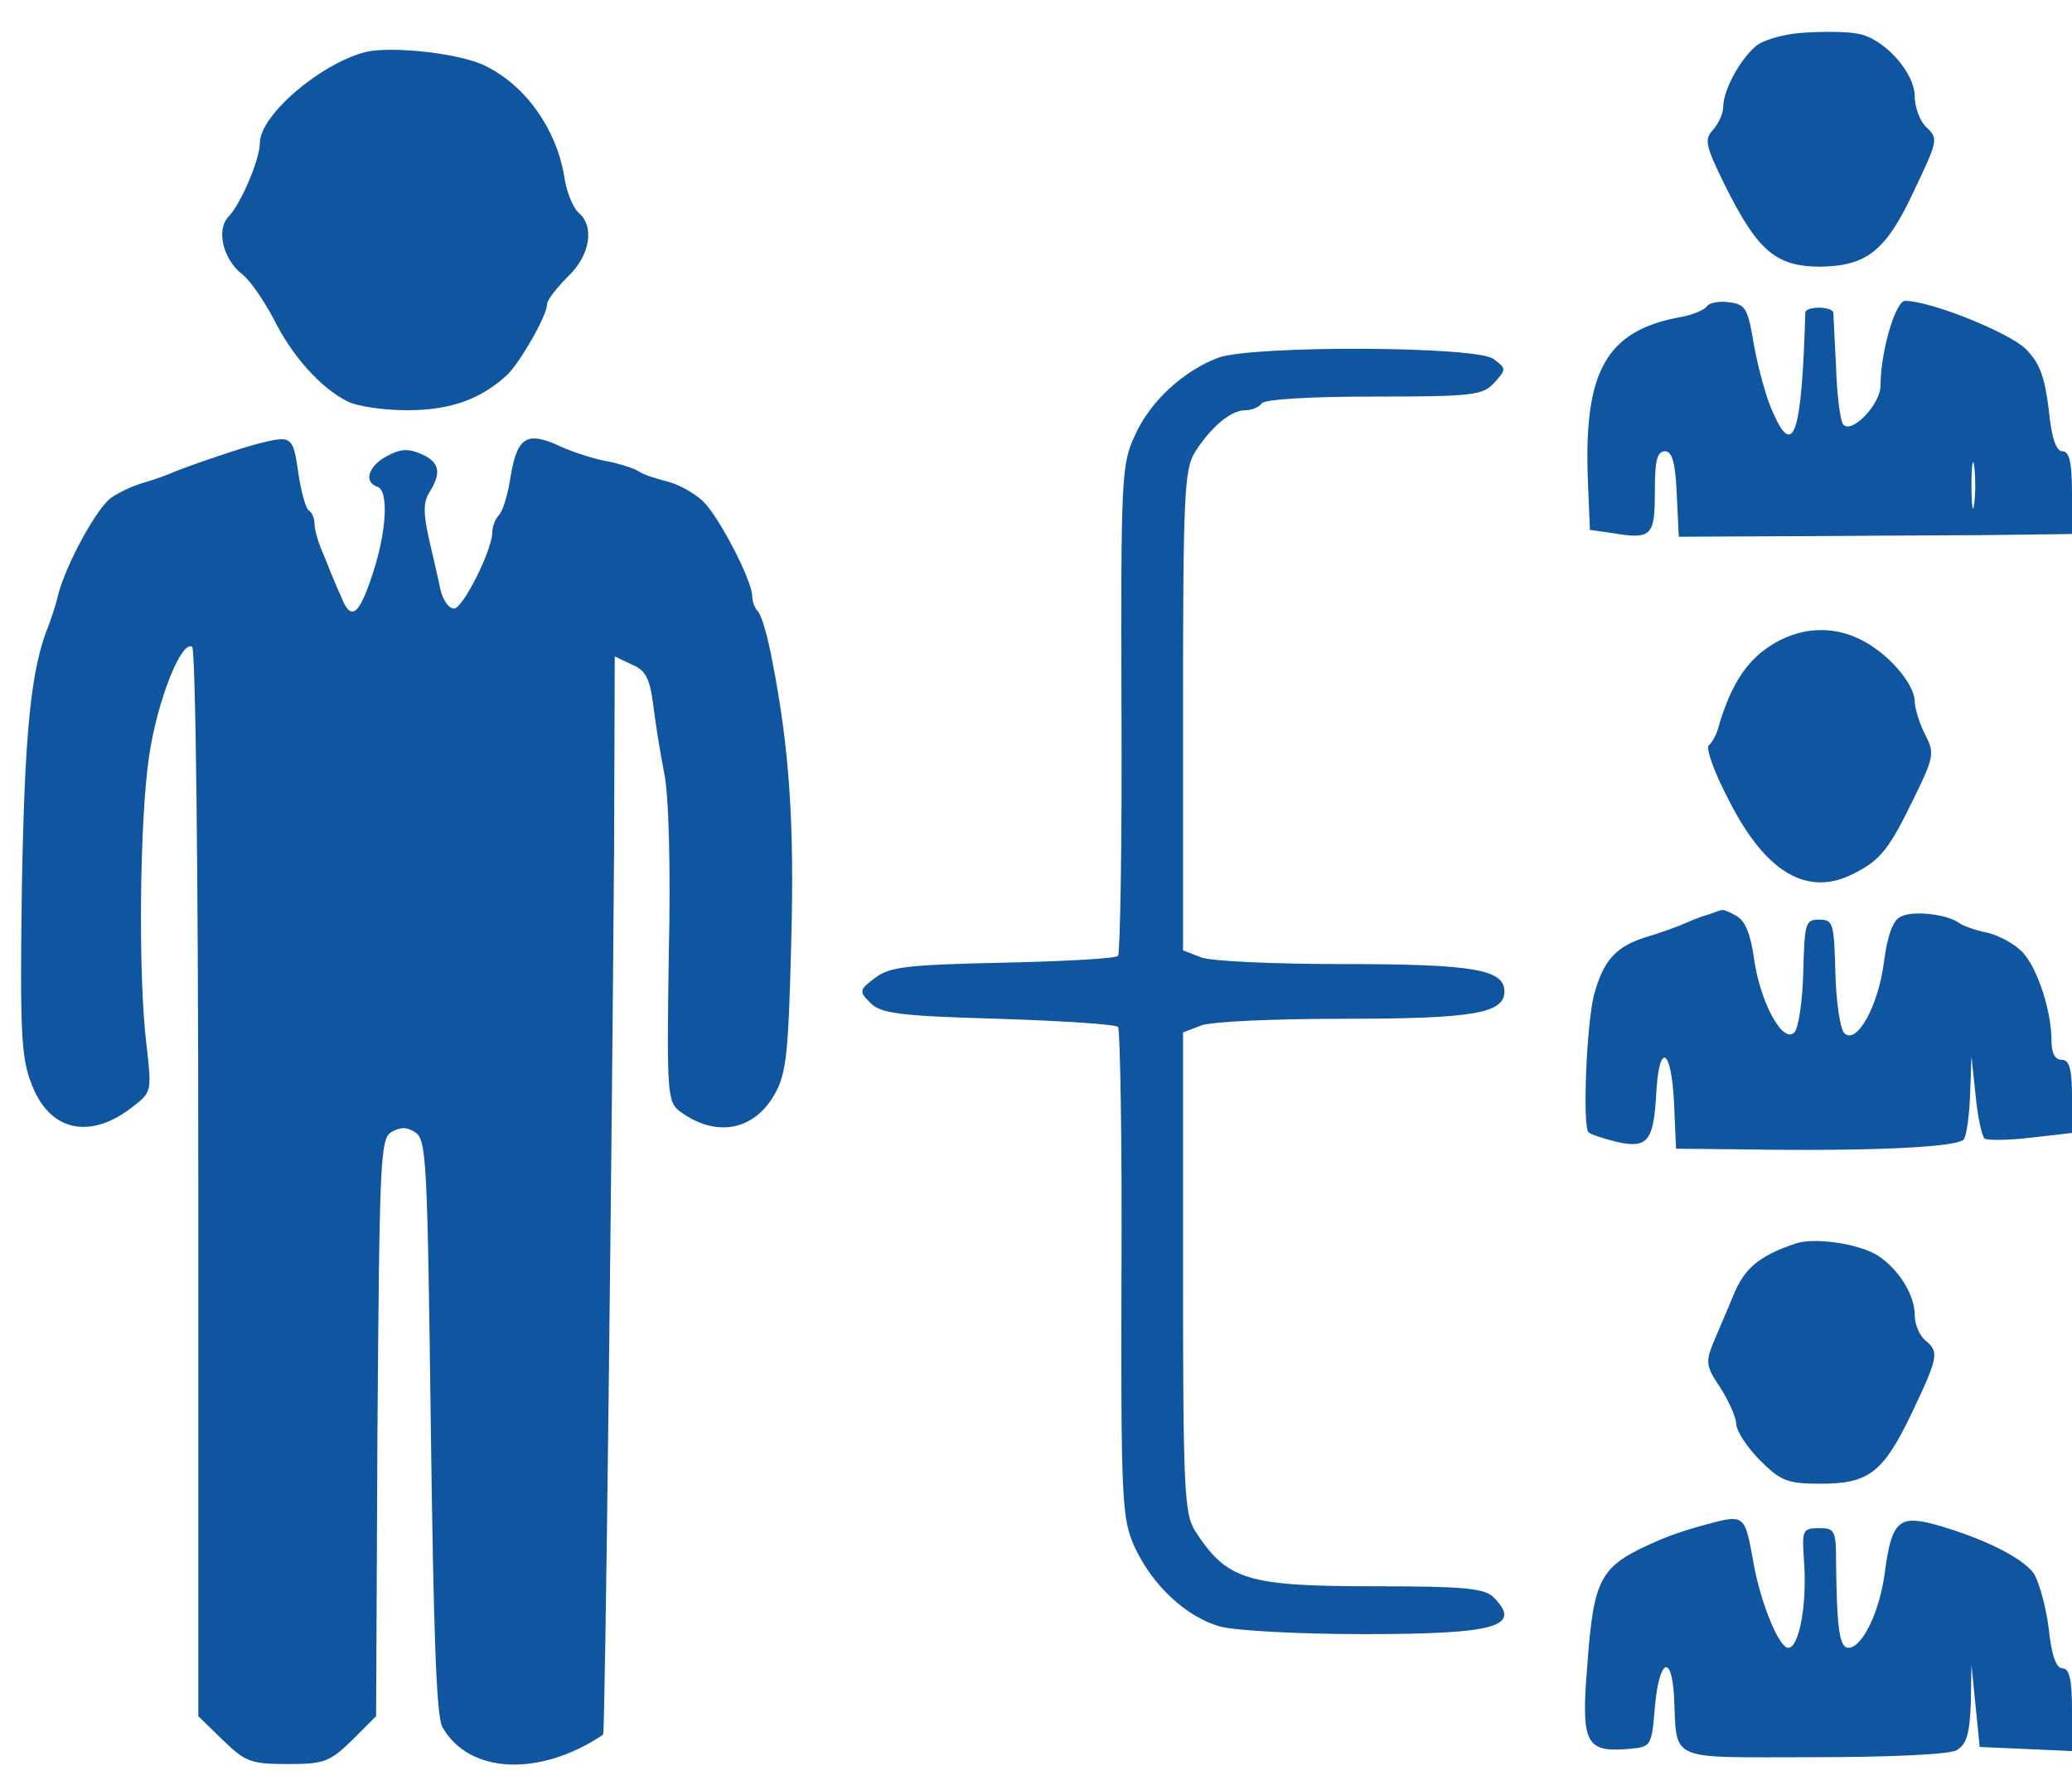
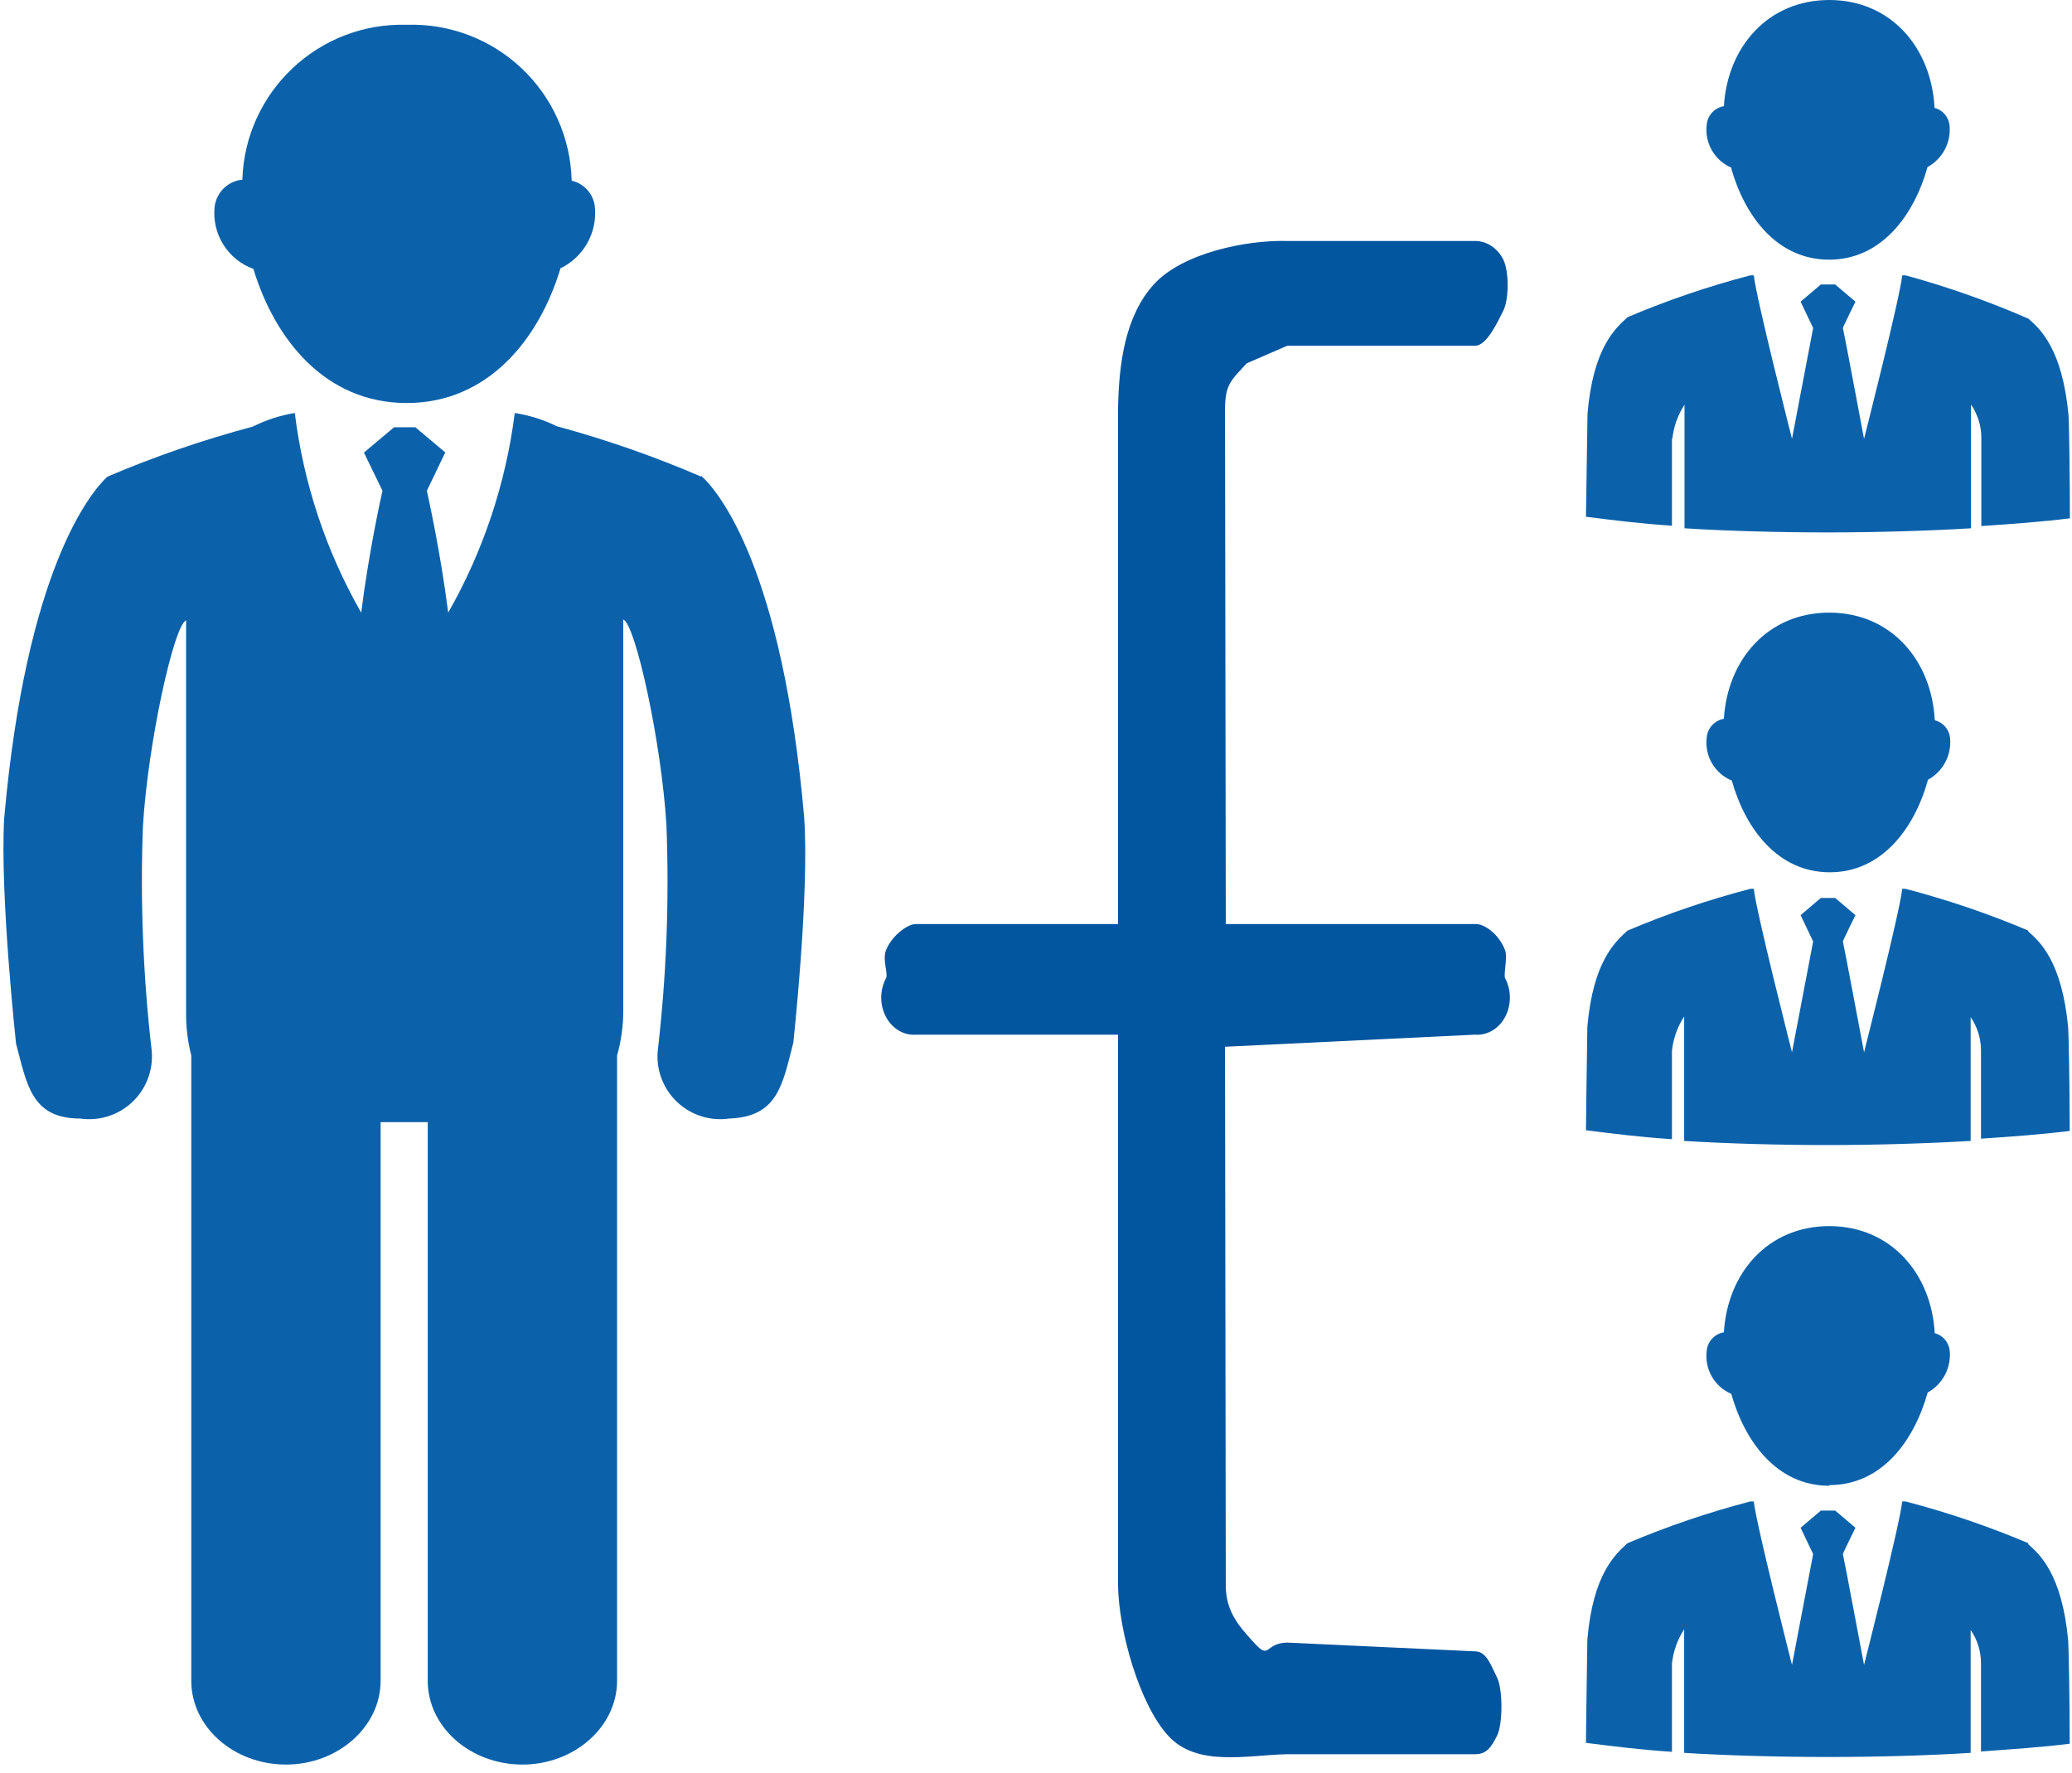
- <svg xmlns="http://www.w3.org/2000/svg" version="1.0" width="303pt" height="261pt" viewBox="0 0 303 261" preserveAspectRatio="xMidYMid meet">
-   <g transform="translate(0,261) scale(0.1,-0.1)" fill="#0f559f" stroke="none">
-     <path d="M2635 2562 c-28 -2 -58 -11 -68 -20 -24 -21 -47 -65 -47 -88 0 -10 -7 -25 -15 -34 -13 -14 -11 -23 17 -80 48 -97 75 -120 140 -120 68 1 96 23 137 111 36 76 36 76 16 95 -8 9 -15 28 -15 43 0 36 -47 87 -85 92 -16 3 -52 3 -80 1z" />
-     <path d="M535 2534 c-67 -17 -155 -93 -155 -133 0 -24 -28 -90 -46 -108 -18 -19 -8 -62 20 -84 12 -9 32 -39 46 -65 26 -53 68 -101 108 -121 13 -7 53 -13 87 -13 64 0 108 16 147 52 20 20 58 87 58 103 0 6 14 24 30 40 33 31 40 74 16 94 -8 7 -18 31 -21 54 -12 69 -56 131 -114 160 -36 19 -138 30 -176 21z" />
-     <path d="M2496 2162 c-3 -5 -21 -13 -40 -16 -107 -20 -140 -79 -134 -237 l3 -74 35 -5 c55 -9 60 -4 60 61 0 45 3 59 15 59 10 0 15 -16 17 -62 l3 -63 210 1 c116 1 245 1 288 2 l77 1 0 60 c0 45 -4 61 -14 61 -9 0 -16 19 -20 61 -6 48 -13 68 -34 89 -25 24 -139 70 -176 70 -14 0 -36 -74 -36 -124 0 -28 -44 -73 -55 -56 -4 6 -9 44 -10 83 -2 40 -4 75 -4 80 -1 4 -10 7 -21 7 -11 0 -20 -3 -20 -7 -5 -176 -17 -215 -47 -147 -10 21 -22 66 -28 99 -9 54 -12 60 -37 63 -14 2 -29 -1 -32 -6z m391 -289 c-2 -16 -4 -3 -4 27 0 30 2 43 4 28 2 -16 2 -40 0 -55z" />
-     <path d="M1782 2087 c-51 -19 -100 -64 -122 -113 -20 -42 -21 -62 -20 -400 1 -196 -2 -359 -5 -362 -4 -4 -79 -8 -168 -10 -140 -3 -166 -6 -187 -22 -24 -18 -24 -20 -7 -37 15 -15 41 -19 187 -23 92 -3 171 -8 175 -12 3 -3 6 -166 5 -362 -1 -333 1 -358 19 -398 26 -57 77 -104 126 -117 22 -6 116 -11 208 -11 195 0 234 11 191 54 -13 13 -43 16 -173 16 -189 0 -217 9 -264 82 -15 25 -17 62 -17 378 l0 350 26 10 c14 6 108 10 209 10 190 0 235 8 235 40 0 32 -45 40 -235 40 -101 0 -195 4 -209 10 l-26 10 0 350 c0 315 2 353 17 378 24 38 53 62 74 62 10 0 21 5 24 10 4 6 70 10 164 10 146 0 159 2 176 20 18 20 18 21 -1 35 -25 19 -351 20 -402 2z" />
-     <path d="M385 1963 c-23 -5 -100 -31 -130 -43 -11 -5 -31 -12 -45 -16 -14 -4 -34 -13 -46 -21 -21 -13 -67 -97 -79 -143 -3 -14 -10 -34 -14 -45 -26 -63 -35 -157 -39 -383 -3 -209 -1 -250 14 -287 26 -70 86 -83 149 -33 27 21 27 22 19 92 -12 98 -10 325 4 420 12 81 47 170 63 160 5 -3 9 -328 9 -785 l0 -779 36 -35 c33 -32 41 -35 95 -35 53 0 61 3 94 35 l35 35 2 422 c3 388 4 422 20 432 13 8 23 8 35 0 17 -10 18 -45 23 -430 4 -301 8 -425 17 -440 39 -69 143 -73 235 -11 3 2 13 877 16 1294 l1 283 25 -12 c20 -8 26 -20 31 -57 3 -25 10 -70 16 -100 7 -31 10 -140 7 -268 -3 -205 -2 -215 17 -229 52 -38 108 -28 138 26 17 30 20 60 24 220 5 178 -3 288 -28 415 -6 33 -15 64 -20 70 -5 5 -9 15 -9 23 0 23 -49 117 -72 139 -13 12 -36 25 -53 29 -16 4 -34 10 -40 14 -5 4 -26 11 -45 15 -19 3 -50 13 -68 21 -51 24 -65 16 -75 -41 -4 -28 -12 -54 -18 -59 -5 -6 -9 -16 -9 -24 0 -26 -43 -112 -56 -112 -8 0 -16 12 -20 28 -3 15 -11 49 -17 75 -8 37 -8 53 1 67 18 29 15 44 -12 56 -18 8 -30 8 -50 -3 -27 -14 -35 -38 -14 -45 17 -6 13 -67 -7 -127 -20 -62 -32 -70 -46 -34 -7 15 -18 42 -25 60 -8 17 -14 38 -14 46 0 9 -4 18 -9 21 -4 3 -11 28 -15 56 -7 50 -10 53 -51 43z" />
-     <path d="M2588 1665 c-35 -23 -57 -58 -74 -115 -3 -14 -11 -27 -15 -30 -5 -4 8 -40 29 -80 54 -107 116 -143 184 -107 38 19 51 36 86 108 31 63 31 68 17 95 -8 16 -15 38 -15 49 -1 25 -38 69 -78 89 -43 22 -91 19 -134 -9z" />
-     <path d="M2500 1273 c-8 -2 -24 -8 -35 -13 -11 -5 -36 -14 -56 -20 -46 -14 -64 -34 -78 -85 -11 -44 -17 -192 -8 -201 3 -3 21 -9 41 -14 45 -10 54 0 58 70 4 77 22 68 26 -12 l3 -68 97 -1 c188 -3 317 3 324 15 4 6 8 36 9 66 l2 55 6 -57 c3 -31 9 -59 13 -63 3 -3 33 -3 67 1 l61 7 0 53 c0 41 -4 54 -15 54 -10 0 -15 10 -15 28 0 43 -20 105 -42 129 -11 12 -35 25 -52 29 -17 3 -35 10 -41 14 -17 13 -69 19 -86 9 -11 -5 -19 -28 -24 -66 -8 -64 -40 -122 -58 -104 -6 6 -12 46 -13 88 -2 73 -3 78 -24 78 -20 0 -21 -5 -23 -77 -1 -42 -7 -82 -13 -88 -17 -17 -50 44 -59 108 -5 36 -13 55 -25 62 -10 6 -20 10 -22 9 -2 0 -10 -3 -18 -6z" />
-     <path d="M2625 791 c-53 -18 -74 -36 -90 -75 -9 -22 -23 -54 -30 -71 -11 -27 -10 -34 11 -65 12 -19 23 -43 23 -53 1 -11 16 -34 35 -53 30 -30 40 -34 88 -34 71 0 92 16 134 104 39 82 40 89 19 106 -8 7 -15 23 -15 37 0 29 -23 66 -53 86 -27 18 -95 28 -122 18z" />
-     <path d="M2490 379 c-19 -5 -46 -14 -60 -20 -91 -39 -99 -52 -109 -187 -9 -111 -2 -125 59 -120 35 3 35 3 40 61 6 69 24 80 28 17 5 -98 -13 -90 203 -90 112 0 198 4 210 10 15 9 19 23 21 68 l1 57 6 -60 6 -60 68 -3 67 -3 0 61 c0 44 -4 60 -14 60 -9 0 -16 19 -20 58 -4 32 -14 68 -22 81 -17 23 -73 51 -143 71 -55 15 -65 5 -75 -72 -8 -57 -33 -108 -53 -108 -13 0 -17 28 -18 125 0 47 -2 50 -25 50 -24 0 -25 -3 -22 -47 5 -64 -7 -128 -23 -128 -13 0 -39 62 -50 120 -14 77 -12 76 -75 59z" />
+ <svg xmlns="http://www.w3.org/2000/svg" width="159px" height="136px" viewBox="0 0 159 136" version="1.1">
+   <defs />
+   <g id="Page-1" stroke="none" stroke-width="1" fill="none" fill-rule="evenodd">
+     <g id="Asset-6">
+       <g id="Layer_2">
+         <g id="Layer_1-2">
+           <g id="Group">
+             <path d="M128.328,33.696 C128.426,32.754 128.747,31.849 129.265,31.056 L129.265,40.536 C132.564,40.747 136.695,40.853 140.297,40.853 C143.9,40.853 147.951,40.734 151.251,40.536 L151.251,31.042 C151.768,31.796 152.044,32.69 152.042,33.604 L152.042,40.364 C154.55,40.193 156.608,40.047 158.839,39.77 C158.839,36.522 158.773,32.244 158.733,31.848 C158.258,26.777 156.569,25.246 155.658,24.454 C152.598,23.115 149.445,22.003 146.223,21.126 L146.077,21.126 L145.972,21.126 C145.8,22.843 143.042,33.67 143.042,33.67 C143.042,33.67 141.445,25.167 141.419,25.167 C141.393,25.167 142.382,23.146 142.382,23.146 L140.825,21.826 L139.73,21.826 L138.173,23.146 L139.136,25.167 L137.513,33.67 C137.513,33.67 134.755,22.843 134.583,21.126 L134.491,21.126 L134.319,21.126 C131.104,21.965 127.955,23.037 124.897,24.335 C123.973,25.18 122.257,26.659 121.822,31.729 C121.822,32.178 121.743,36.456 121.703,39.651 C123.933,39.929 125.768,40.166 128.301,40.338 L128.301,33.577" id="Shape" fill="#0B62AB" />
+             <path d="M132.841,12.887 C133.884,16.584 136.365,19.925 140.363,19.925 C144.362,19.925 146.869,16.544 147.912,12.821 C149.074,12.188 149.741,10.916 149.601,9.599 C149.528,8.964 149.072,8.439 148.453,8.279 C148.215,3.631 145.075,0 140.376,0 C135.678,0 132.564,3.591 132.287,8.147 C131.569,8.266 131.024,8.86 130.967,9.586 C130.799,10.987 131.58,12.329 132.881,12.874" id="Shape" fill="#0B62AB" />
+             <path d="M155.658,71.407 C152.595,70.11 149.441,69.038 146.223,68.198 L146.077,68.198 L145.972,68.198 C145.8,69.915 143.042,80.742 143.042,80.742 C143.042,80.742 141.445,72.252 141.419,72.238 C141.393,72.225 142.382,70.218 142.382,70.218 L140.825,68.898 L139.73,68.898 L138.173,70.218 L139.136,72.238 L137.513,80.742 C137.513,80.742 134.755,69.928 134.583,68.198 L134.491,68.198 L134.319,68.198 C131.1,69.036 127.946,70.108 124.884,71.407 C123.973,72.252 122.244,73.73 121.809,78.801 C121.809,79.263 121.73,83.541 121.703,86.723 C123.933,87 125.768,87.238 128.301,87.41 L128.301,80.636 C128.399,79.694 128.72,78.788 129.238,77.995 L129.238,87.542 C132.538,87.753 136.668,87.859 140.271,87.859 C143.874,87.859 147.925,87.74 151.224,87.542 L151.224,78.048 C151.742,78.802 152.018,79.695 152.016,80.61 L152.016,87.37 C154.523,87.198 156.582,87.053 158.825,86.776 C158.825,83.528 158.746,79.25 158.707,78.854 C158.232,73.783 156.542,72.252 155.632,71.459" id="Shape" fill="#0B62AB" />
+             <path d="M148.466,55.219 C148.215,50.637 145.088,47.006 140.376,47.006 C135.665,47.006 132.564,50.597 132.287,55.153 C131.571,55.276 131.029,55.868 130.967,56.592 C130.795,58 131.583,59.351 132.894,59.893 C133.936,63.59 136.417,66.93 140.416,66.93 C144.415,66.93 146.922,63.55 147.951,59.827 C149.116,59.189 149.782,57.913 149.641,56.592 C149.564,55.958 149.109,55.435 148.492,55.271" id="Shape" fill="#0B62AB" />
+             <path d="M155.658,118.412 C152.596,117.114 149.442,116.041 146.223,115.204 L146.077,115.204 L145.972,115.204 C145.8,116.92 143.042,127.748 143.042,127.748 C143.042,127.748 141.445,119.257 141.419,119.244 C141.393,119.231 142.382,117.224 142.382,117.224 L140.825,115.904 L139.73,115.904 L138.173,117.224 L139.136,119.244 L137.513,127.748 C137.513,127.748 134.755,116.92 134.583,115.204 L134.491,115.204 L134.319,115.204 C131.1,116.042 127.946,117.114 124.884,118.412 C123.973,119.257 122.244,120.736 121.809,125.807 C121.809,126.256 121.73,130.547 121.703,133.729 C123.933,134.006 125.768,134.244 128.301,134.416 L128.301,127.655 C128.4,126.713 128.721,125.808 129.238,125.014 L129.238,134.495 C132.538,134.706 136.668,134.812 140.271,134.812 C143.874,134.812 147.925,134.706 151.224,134.495 L151.224,125.067 C151.742,125.821 152.018,126.714 152.016,127.629 L152.016,134.389 C154.523,134.204 156.582,134.072 158.825,133.795 C158.825,130.547 158.746,126.269 158.707,125.873 C158.232,120.802 156.542,119.271 155.632,118.478" id="Shape" fill="#0B62AB" />
+             <path d="M140.376,113.95 C144.415,113.95 146.882,110.556 147.925,106.846 C149.087,106.205 149.752,104.931 149.614,103.611 C149.538,102.977 149.083,102.454 148.466,102.29 C148.215,97.709 145.088,94.078 140.376,94.078 C135.665,94.078 132.564,97.669 132.287,102.224 C131.569,102.344 131.024,102.937 130.967,103.664 C130.795,105.058 131.564,106.398 132.854,106.951 C133.897,110.649 136.378,114.002 140.376,114.002" id="Shape" fill="#0B62AB" />
+             <path d="M53.819,36.575 C50.22,35.025 46.516,33.732 42.734,32.706 C41.713,32.206 40.623,31.864 39.501,31.689 L39.501,31.689 C38.819,37.081 37.084,42.285 34.394,47.006 C33.8,42.318 32.85,38.093 32.757,37.657 L34.169,34.713 L31.873,32.785 L30.237,32.785 L27.927,34.726 L29.352,37.657 C29.247,38.093 28.31,42.318 27.716,47.006 C25.021,42.288 23.289,37.082 22.622,31.689 L22.622,31.689 C21.502,31.87 20.416,32.222 19.402,32.732 C15.594,33.747 11.863,35.031 8.238,36.575 C6.918,37.803 2.009,43.744 0.32,62.798 C-0.01,68.66 1.23,80.068 1.23,80.068 C2.062,83.184 2.392,85.825 6.153,85.825 C7.611,86.037 9.087,85.569 10.157,84.555 C11.228,83.541 11.775,82.092 11.642,80.623 C10.979,74.9 10.754,69.135 10.969,63.379 C11.352,57.028 13.345,47.957 14.282,47.6 L14.282,47.6 L14.282,77.612 C14.265,78.752 14.398,79.888 14.678,80.993 L14.678,128.962 C14.678,132.514 17.937,135.393 21.949,135.393 L21.949,135.393 C25.908,135.393 29.207,132.514 29.207,128.962 L29.207,86.103 L32.823,86.103 L32.823,128.962 C32.823,132.514 36.083,135.393 40.095,135.393 L40.095,135.393 C44.054,135.393 47.353,132.514 47.353,128.962 L47.353,80.993 C47.663,79.892 47.822,78.755 47.828,77.612 L47.828,47.534 L47.828,47.534 C48.765,47.89 50.758,56.962 51.14,63.313 C51.365,69.113 51.14,74.923 50.467,80.689 C50.356,82.147 50.913,83.577 51.98,84.575 C53.048,85.574 54.511,86.034 55.957,85.825 C59.718,85.693 60.048,83.184 60.879,80.002 C60.879,80.002 62.12,68.581 61.711,62.718 C60.048,43.665 55.178,37.723 53.793,36.496" id="Shape" fill="#0B62AB" />
+             <path d="M19.455,20.664 C21.091,26.038 24.958,30.923 31.213,30.923 C37.468,30.923 41.388,25.998 43.011,20.585 C44.793,19.724 45.847,17.841 45.65,15.871 C45.546,14.89 44.83,14.084 43.869,13.864 C43.79,10.596 42.41,7.495 40.037,5.25 C37.663,3.004 34.492,1.798 31.226,1.901 C24.462,1.701 18.812,7.017 18.597,13.785 C17.496,13.893 16.615,14.747 16.472,15.845 C16.238,17.94 17.472,19.923 19.455,20.638" id="Shape" fill="#0B62AB" />
+             <path d="M98.776,26.53 L113.195,26.53 C114.088,26.53 114.912,24.723 115.358,23.841 C115.804,22.959 115.804,20.796 115.358,19.914 C114.912,19.032 114.088,18.489 113.195,18.489 L98.718,18.489 C95.649,18.417 90.749,19.394 88.539,21.824 C86.329,24.254 85.848,27.936 85.795,31.438 L85.795,70.903 L70.292,70.903 C69.722,70.859 68.442,71.753 67.987,72.92 C67.698,73.661 68.175,74.709 67.987,75.063 C67.502,75.973 67.502,77.116 67.987,78.026 C68.472,78.936 69.361,79.461 70.292,79.388 L85.795,79.388 L85.795,121.65 C85.851,125.151 87.427,130.745 89.637,133.174 C91.846,135.603 95.674,134.668 98.741,134.599 L113.195,134.599 C114.088,134.599 114.436,134.056 114.882,133.174 C115.329,132.292 115.329,129.605 114.882,128.723 C114.436,127.841 114.088,126.706 113.195,126.706 L98.776,126.034 C97.021,126.065 97.485,127.426 96.223,126.034 C94.991,124.7 94.066,123.588 94.064,121.65 L94.005,80.316 L113.195,79.388 C114.126,79.461 115.016,78.936 115.501,78.026 C115.985,77.116 115.985,75.973 115.501,75.063 C115.359,74.797 115.702,73.453 115.501,72.92 C115.012,71.629 113.855,70.852 113.195,70.903 L94.064,70.903 L94.005,31.438 C94.009,29.501 94.443,29.209 95.674,27.875" id="Shape" fill="#02559F" />
+           </g>
+         </g>
+       </g>
+     </g>
  </g>
</svg>
